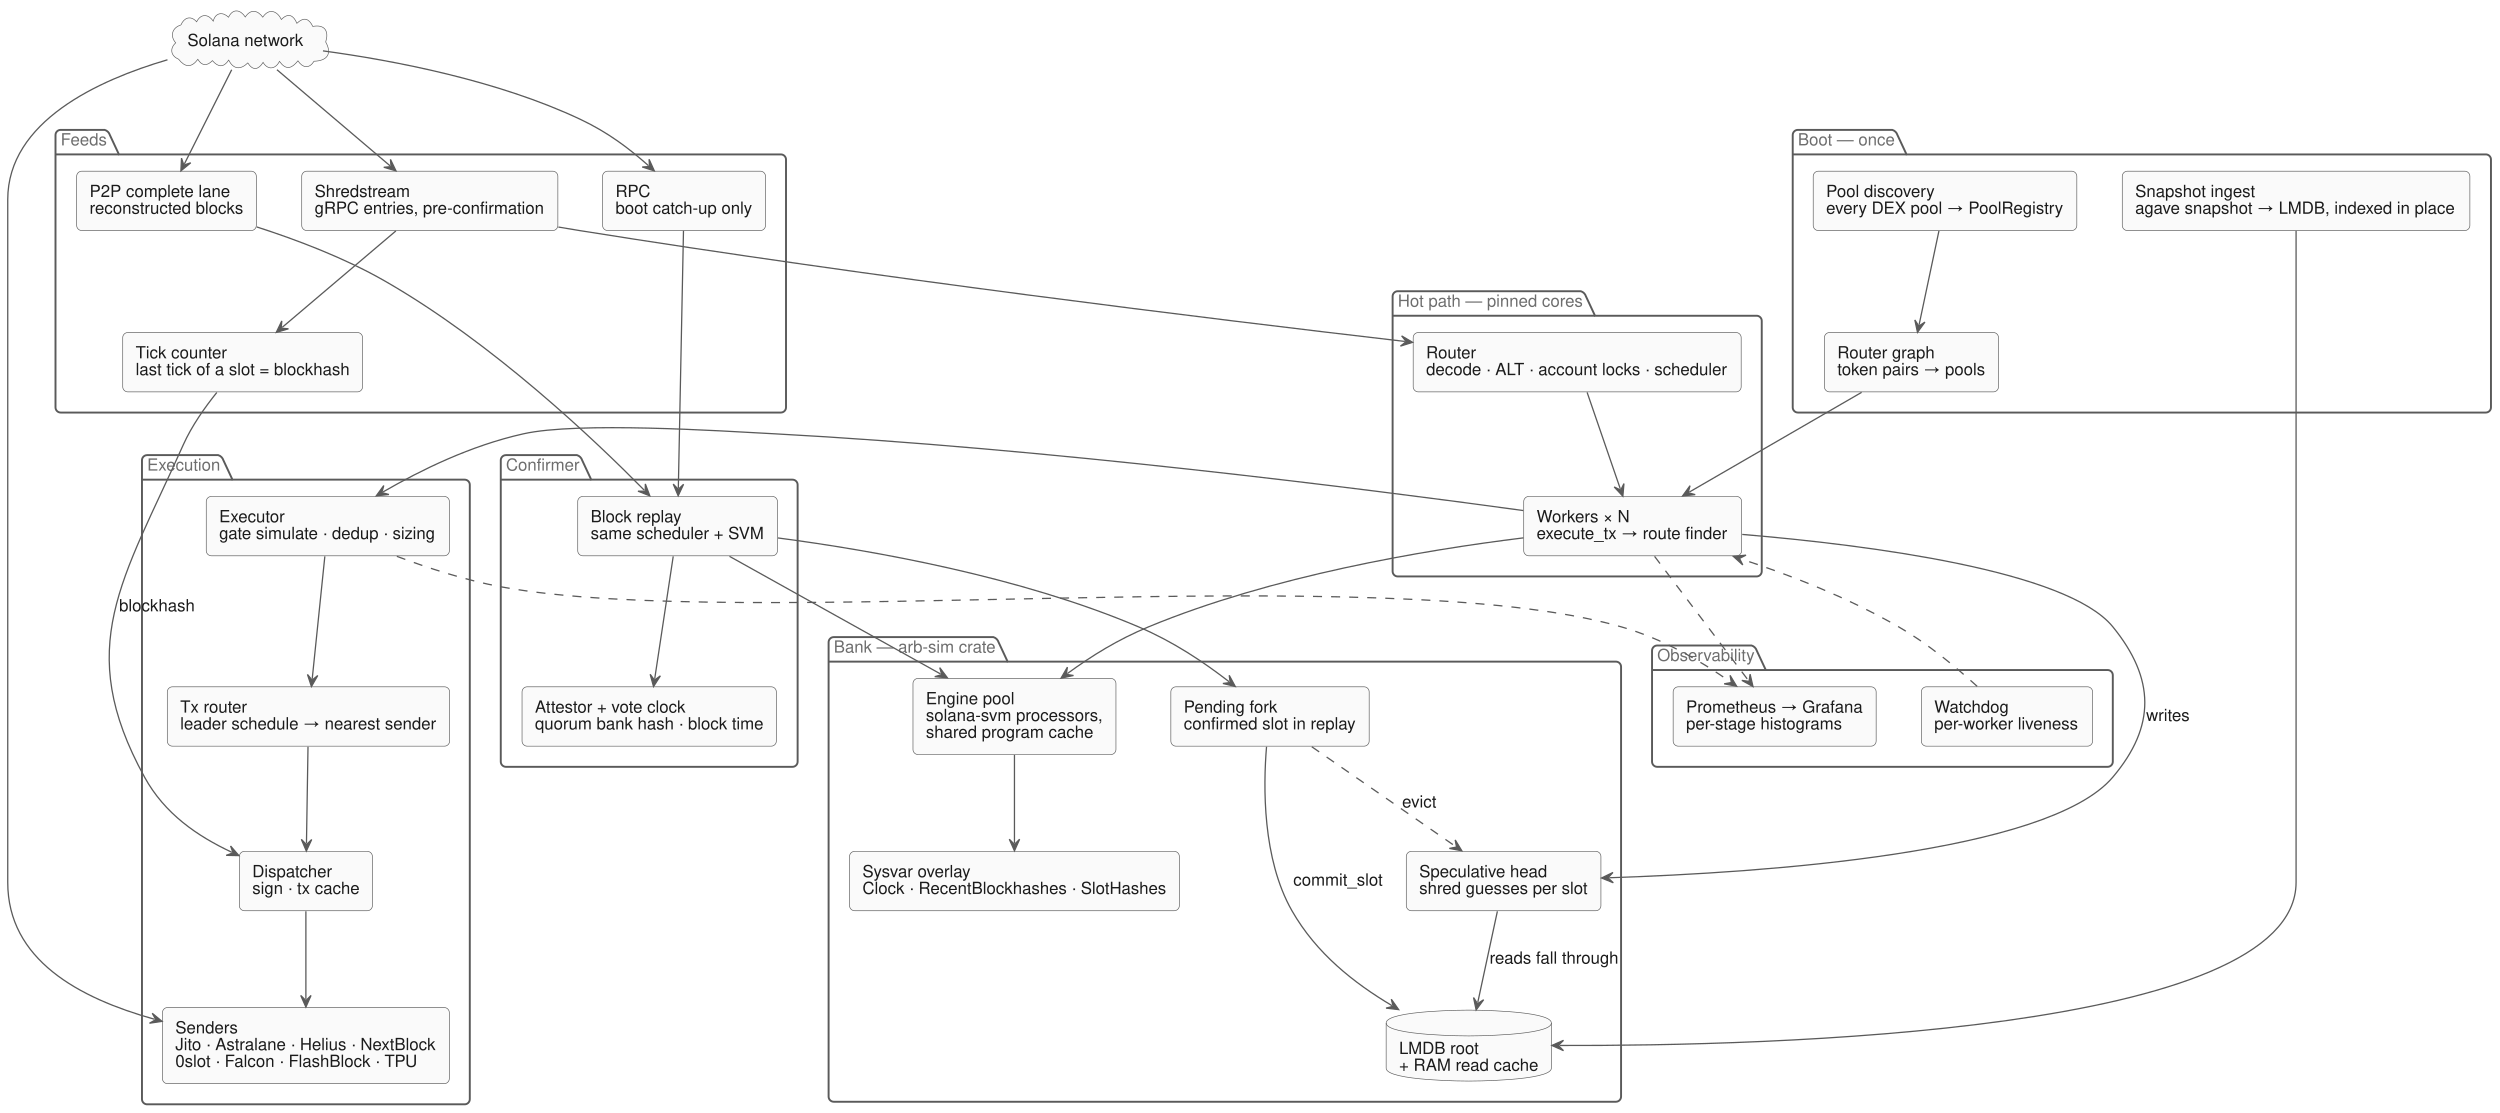
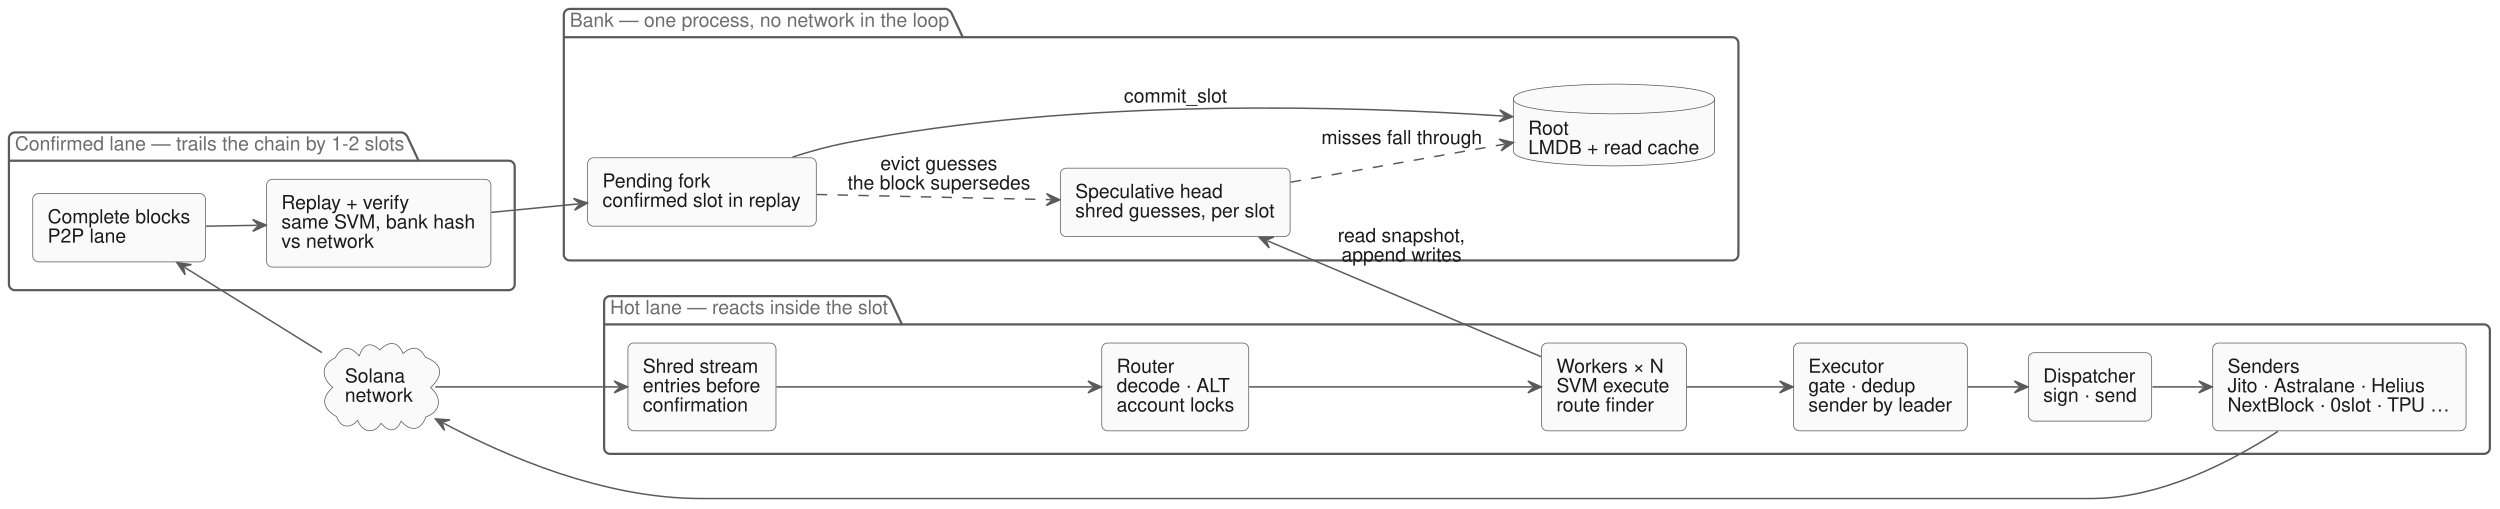
- <svg xmlns="http://www.w3.org/2000/svg" contentStyleType="text/css" data-diagram-type="DESCRIPTION" height="862px" preserveAspectRatio="none" style="width:1937px;height:862px;" version="1.1" viewBox="0 0 1937 862" width="1937px" zoomAndPan="magnify">
+ <svg xmlns="http://www.w3.org/2000/svg" contentStyleType="text/css" data-diagram-type="DESCRIPTION" height="342px" preserveAspectRatio="none" style="width:1680px;height:342px;" version="1.1" viewBox="0 0 1680 342" width="1680px" zoomAndPan="magnify">
  <defs />
  <g>
-     <g class="cluster" data-qualified-name="Feeds" data-source-line="39" id="ent0003">
-       <path d="M47,100.634 L81.131,100.634 A6,6 0 0 1 85.131,104.634 L92.131,119.634 L605,119.634 A4,4 0 0 1 609,123.634 L609,315.634 A4,4 0 0 1 605,319.634 L47,319.634 A4,4 0 0 1 43,315.634 L43,104.634 A4,4 0 0 1 47,100.634" fill="none" style="stroke:#5A5A5A;stroke-width:1.5;" />
-       <line style="stroke:#5A5A5A;stroke-width:1.5;" x1="43" x2="92.131" y1="119.634" y2="119.634" />
-       <text fill="#6D6D6D" font-family="Helvetica" font-size="13" lengthAdjust="spacing" textLength="36.131" x="47" y="112.644">Feeds</text>
+     <g class="cluster" data-qualified-name="Hot lane . reacts inside the slot" data-source-line="42" id="ent0003">
+       <path d="M409.97,199 L595.118,199 A6,6 0 0 1 599.118,203 L606.118,218 L1669.19,218 A4,4 0 0 1 1673.19,222 L1673.19,301 A4,4 0 0 1 1669.19,305 L409.97,305 A4,4 0 0 1 405.97,301 L405.97,203 A4,4 0 0 1 409.97,199" fill="none" style="stroke:#5A5A5A;stroke-width:1.5;" />
+       <line style="stroke:#5A5A5A;stroke-width:1.5;" x1="405.97" x2="606.118" y1="218" y2="218" />
+       <text fill="#6D6D6D" font-family="Helvetica" font-size="13" lengthAdjust="spacing" textLength="187.148" x="409.97" y="211.01">Hot lane — reacts inside the slot</text>
    </g>
-     <g class="cluster" data-qualified-name="Boot . once" data-source-line="46" id="ent0008">
-       <path d="M1393,100.634 L1466.156,100.634 A6,6 0 0 1 1470.156,104.634 L1477.156,119.634 L1926,119.634 A4,4 0 0 1 1930,123.634 L1930,315.634 A4,4 0 0 1 1926,319.634 L1393,319.634 A4,4 0 0 1 1389,315.634 L1389,104.634 A4,4 0 0 1 1393,100.634" fill="none" style="stroke:#5A5A5A;stroke-width:1.5;" />
-       <line style="stroke:#5A5A5A;stroke-width:1.5;" x1="1389" x2="1477.156" y1="119.634" y2="119.634" />
-       <text fill="#6D6D6D" font-family="Helvetica" font-size="13" lengthAdjust="spacing" textLength="75.156" x="1393" y="112.644">Boot — once</text>
+     <g class="cluster" data-qualified-name="Bank . one process. no network in the loop" data-source-line="51" id="ent0010">
+       <path d="M382.88,6 L635.973,6 A6,6 0 0 1 639.973,10 L646.973,25 L1164.21,25 A4,4 0 0 1 1168.21,29 L1168.21,171 A4,4 0 0 1 1164.21,175 L382.88,175 A4,4 0 0 1 378.88,171 L378.88,10 A4,4 0 0 1 382.88,6" fill="none" style="stroke:#5A5A5A;stroke-width:1.5;" />
+       <line style="stroke:#5A5A5A;stroke-width:1.5;" x1="378.88" x2="646.973" y1="25" y2="25" />
+       <text fill="#6D6D6D" font-family="Helvetica" font-size="13" lengthAdjust="spacing" textLength="255.093" x="382.88" y="18.01">Bank — one process, no network in the loop</text>
    </g>
-     <g class="cluster" data-qualified-name="Bank . arb-sim crate" data-source-line="52" id="ent0012">
-       <path d="M646,493.634 L769.703,493.634 A6,6 0 0 1 773.703,497.634 L780.703,512.634 L1252,512.634 A4,4 0 0 1 1256,516.634 L1256,849.634 A4,4 0 0 1 1252,853.634 L646,853.634 A4,4 0 0 1 642,849.634 L642,497.634 A4,4 0 0 1 646,493.634" fill="none" style="stroke:#5A5A5A;stroke-width:1.5;" />
-       <line style="stroke:#5A5A5A;stroke-width:1.5;" x1="642" x2="780.703" y1="512.634" y2="512.634" />
-       <text fill="#6D6D6D" font-family="Helvetica" font-size="13" lengthAdjust="spacing" textLength="125.703" x="646" y="505.644">Bank — arb-sim crate</text>
+     <g class="cluster" data-qualified-name="Confirmed lane . trails the chain by 1-2 slots" data-source-line="57" id="ent0014">
+       <path d="M10,89 L270.285,89 A6,6 0 0 1 274.285,93 L281.285,108 L341.88,108 A4,4 0 0 1 345.88,112 L345.88,191 A4,4 0 0 1 341.88,195 L10,195 A4,4 0 0 1 6,191 L6,93 A4,4 0 0 1 10,89" fill="none" style="stroke:#5A5A5A;stroke-width:1.5;" />
+       <line style="stroke:#5A5A5A;stroke-width:1.5;" x1="6" x2="281.285" y1="108" y2="108" />
+       <text fill="#6D6D6D" font-family="Helvetica" font-size="13" lengthAdjust="spacing" textLength="262.285" x="10" y="101.01">Confirmed lane — trails the chain by 1-2 slots</text>
    </g>
-     <g class="cluster" data-qualified-name="Hot path . pinned cores" data-source-line="60" id="ent0018">
-       <path d="M1083,225.634 L1224.806,225.634 A6,6 0 0 1 1228.806,229.634 L1235.806,244.634 L1361,244.634 A4,4 0 0 1 1365,248.634 L1365,442.634 A4,4 0 0 1 1361,446.634 L1083,446.634 A4,4 0 0 1 1079,442.634 L1079,229.634 A4,4 0 0 1 1083,225.634" fill="none" style="stroke:#5A5A5A;stroke-width:1.5;" />
-       <line style="stroke:#5A5A5A;stroke-width:1.5;" x1="1079" x2="1235.806" y1="244.634" y2="244.634" />
-       <text fill="#6D6D6D" font-family="Helvetica" font-size="13" lengthAdjust="spacing" textLength="143.806" x="1083" y="237.644">Hot path — pinned cores</text>
+     <g class="entity" data-qualified-name="Hot lane . reacts inside the slot.shreds" data-source-line="43" id="ent0004">
+       <rect fill="#FAFAFA" height="59" rx="4" ry="4" style="stroke:#5A5A5A;stroke-width:0.5;" width="99.492" x="421.97" y="230.5" />
+       <text fill="#1B1B1B" font-family="Helvetica" font-size="13" lengthAdjust="spacing" textLength="78.032" x="431.97" y="250.51">Shred stream</text>
+       <text fill="#1B1B1B" font-family="Helvetica" font-size="13" lengthAdjust="spacing" textLength="79.492" x="431.97" y="263.51">entries before</text>
+       <text fill="#1B1B1B" font-family="Helvetica" font-size="13" lengthAdjust="spacing" textLength="70.808" x="431.97" y="276.51">confirmation</text>
    </g>
-     <g class="cluster" data-qualified-name="Execution" data-source-line="65" id="ent0021">
-       <path d="M114,352.634 L169.091,352.634 A6,6 0 0 1 173.091,356.634 L180.091,371.634 L360,371.634 A4,4 0 0 1 364,375.634 L364,851.634 A4,4 0 0 1 360,855.634 L114,855.634 A4,4 0 0 1 110,851.634 L110,356.634 A4,4 0 0 1 114,352.634" fill="none" style="stroke:#5A5A5A;stroke-width:1.5;" />
-       <line style="stroke:#5A5A5A;stroke-width:1.5;" x1="110" x2="180.091" y1="371.634" y2="371.634" />
-       <text fill="#6D6D6D" font-family="Helvetica" font-size="13" lengthAdjust="spacing" textLength="57.091" x="114" y="364.644">Execution</text>
+     <g class="entity" data-qualified-name="Hot lane . reacts inside the slot.router" data-source-line="44" id="ent0005">
+       <rect fill="#FAFAFA" height="59" rx="4" ry="4" style="stroke:#5A5A5A;stroke-width:0.5;" width="98.762" x="740.37" y="230.5" />
+       <text fill="#1B1B1B" font-family="Helvetica" font-size="13" lengthAdjust="spacing" textLength="39.019" x="750.37" y="250.51">Router</text>
+       <text fill="#1B1B1B" font-family="Helvetica" font-size="13" lengthAdjust="spacing" textLength="77.327" x="750.37" y="263.51">decode · ALT</text>
+       <text fill="#1B1B1B" font-family="Helvetica" font-size="13" lengthAdjust="spacing" textLength="78.762" x="750.37" y="276.51">account locks</text>
    </g>
-     <g class="cluster" data-qualified-name="Confirmer" data-source-line="72" id="ent0026">
-       <path d="M392,352.634 L447.065,352.634 A6,6 0 0 1 451.065,356.634 L458.065,371.634 L614,371.634 A4,4 0 0 1 618,375.634 L618,590.134 A4,4 0 0 1 614,594.134 L392,594.134 A4,4 0 0 1 388,590.134 L388,356.634 A4,4 0 0 1 392,352.634" fill="none" style="stroke:#5A5A5A;stroke-width:1.5;" />
-       <line style="stroke:#5A5A5A;stroke-width:1.5;" x1="388" x2="458.065" y1="371.634" y2="371.634" />
-       <text fill="#6D6D6D" font-family="Helvetica" font-size="13" lengthAdjust="spacing" textLength="57.065" x="392" y="364.644">Confirmer</text>
+     <g class="entity" data-qualified-name="Hot lane . reacts inside the slot.workers" data-source-line="45" id="ent0006">
+       <rect fill="#FAFAFA" height="59" rx="4" ry="4" style="stroke:#5A5A5A;stroke-width:0.5;" width="97.314" x="1035.93" y="230.5" />
+       <text fill="#1B1B1B" font-family="Helvetica" font-size="13" lengthAdjust="spacing" textLength="72.592" x="1045.93" y="250.51">Workers × N</text>
+       <text fill="#1B1B1B" font-family="Helvetica" font-size="13" lengthAdjust="spacing" textLength="77.314" x="1045.93" y="263.51">SVM execute</text>
+       <text fill="#1B1B1B" font-family="Helvetica" font-size="13" lengthAdjust="spacing" textLength="65.762" x="1045.93" y="276.51">route finder</text>
    </g>
-     <g class="cluster" data-qualified-name="Observability" data-source-line="77" id="ent0029">
-       <path d="M1284,500.134 L1357.137,500.134 A6,6 0 0 1 1361.137,504.134 L1368.137,519.134 L1633,519.134 A4,4 0 0 1 1637,523.134 L1637,590.134 A4,4 0 0 1 1633,594.134 L1284,594.134 A4,4 0 0 1 1280,590.134 L1280,504.134 A4,4 0 0 1 1284,500.134" fill="none" style="stroke:#5A5A5A;stroke-width:1.5;" />
-       <line style="stroke:#5A5A5A;stroke-width:1.5;" x1="1280" x2="1368.137" y1="519.134" y2="519.134" />
-       <text fill="#6D6D6D" font-family="Helvetica" font-size="13" lengthAdjust="spacing" textLength="75.137" x="1284" y="512.144">Observability</text>
+     <g class="entity" data-qualified-name="Hot lane . reacts inside the slot.exec" data-source-line="46" id="ent0007">
+       <rect fill="#FAFAFA" height="59" rx="4" ry="4" style="stroke:#5A5A5A;stroke-width:0.5;" width="116.84" x="1205.21" y="230.5" />
+       <text fill="#1B1B1B" font-family="Helvetica" font-size="13" lengthAdjust="spacing" textLength="51.302" x="1215.21" y="250.51">Executor</text>
+       <text fill="#1B1B1B" font-family="Helvetica" font-size="13" lengthAdjust="spacing" textLength="72.287" x="1215.21" y="263.51">gate · dedup</text>
+       <text fill="#1B1B1B" font-family="Helvetica" font-size="13" lengthAdjust="spacing" textLength="96.84" x="1215.21" y="276.51">sender by leader</text>
    </g>
-     <g class="entity" data-qualified-name="Feeds.shred" data-source-line="40" id="ent0004">
-       <rect fill="#FAFAFA" height="46" rx="4" ry="4" style="stroke:#5A5A5A;stroke-width:0.5;" width="198.458" x="233.77" y="132.634" />
-       <text fill="#1B1B1B" font-family="Helvetica" font-size="13" lengthAdjust="spacing" textLength="74.42" x="243.77" y="152.644">Shredstream</text>
-       <text fill="#1B1B1B" font-family="Helvetica" font-size="13" lengthAdjust="spacing" textLength="178.458" x="243.77" y="165.644">gRPC entries, pre-confirmation</text>
+     <g class="entity" data-qualified-name="Hot lane . reacts inside the slot.disp" data-source-line="47" id="ent0008">
+       <rect fill="#FAFAFA" height="46" rx="4" ry="4" style="stroke:#5A5A5A;stroke-width:0.5;" width="82.874" x="1363.05" y="237" />
+       <text fill="#1B1B1B" font-family="Helvetica" font-size="13" lengthAdjust="spacing" textLength="62.137" x="1373.05" y="257.01">Dispatcher</text>
+       <text fill="#1B1B1B" font-family="Helvetica" font-size="13" lengthAdjust="spacing" textLength="62.873" x="1373.05" y="270.01">sign · send</text>
    </g>
-     <g class="entity" data-qualified-name="Feeds.p2p" data-source-line="41" id="ent0005">
-       <rect fill="#FAFAFA" height="46" rx="4" ry="4" style="stroke:#5A5A5A;stroke-width:0.5;" width="139.222" x="59.39" y="132.634" />
-       <text fill="#1B1B1B" font-family="Helvetica" font-size="13" lengthAdjust="spacing" textLength="109.123" x="69.39" y="152.644">P2P complete lane</text>
-       <text fill="#1B1B1B" font-family="Helvetica" font-size="13" lengthAdjust="spacing" textLength="119.222" x="69.39" y="165.644">reconstructed blocks</text>
+     <g class="entity" data-qualified-name="Hot lane . reacts inside the slot.senders" data-source-line="48" id="ent0009">
+       <rect fill="#FAFAFA" height="59" rx="4" ry="4" style="stroke:#5A5A5A;stroke-width:0.5;" width="170.262" x="1486.93" y="230.5" />
+       <text fill="#1B1B1B" font-family="Helvetica" font-size="13" lengthAdjust="spacing" textLength="48.42" x="1496.93" y="250.51">Senders</text>
+       <text fill="#1B1B1B" font-family="Helvetica" font-size="13" lengthAdjust="spacing" textLength="132.945" x="1496.93" y="263.51">Jito · Astralane · Helius</text>
+       <text fill="#1B1B1B" font-family="Helvetica" font-size="13" lengthAdjust="spacing" textLength="150.262" x="1496.93" y="276.51">NextBlock · 0slot · TPU …</text>
    </g>
-     <g class="entity" data-qualified-name="Feeds.rpc" data-source-line="42" id="ent0006">
-       <rect fill="#FAFAFA" height="46" rx="4" ry="4" style="stroke:#5A5A5A;stroke-width:0.5;" width="126.234" x="466.88" y="132.634" />
-       <text fill="#1B1B1B" font-family="Helvetica" font-size="13" lengthAdjust="spacing" textLength="27.447" x="476.88" y="152.644">RPC</text>
-       <text fill="#1B1B1B" font-family="Helvetica" font-size="13" lengthAdjust="spacing" textLength="106.234" x="476.88" y="165.644">boot catch-up only</text>
+     <g class="entity" data-qualified-name="Bank . one process. no network in the loop.spec" data-source-line="52" id="ent0011">
+       <rect fill="#FAFAFA" height="46" rx="4" ry="4" style="stroke:#5A5A5A;stroke-width:0.5;" width="154.405" x="712.55" y="113" />
+       <text fill="#1B1B1B" font-family="Helvetica" font-size="13" lengthAdjust="spacing" textLength="99.741" x="722.55" y="133.01">Speculative head</text>
+       <text fill="#1B1B1B" font-family="Helvetica" font-size="13" lengthAdjust="spacing" textLength="134.405" x="722.55" y="146.01">shred guesses, per slot</text>
    </g>
-     <g class="entity" data-qualified-name="Feeds.tick" data-source-line="43" id="ent0007">
-       <rect fill="#FAFAFA" height="46" rx="4" ry="4" style="stroke:#5A5A5A;stroke-width:0.5;" width="185.833" x="95.08" y="257.634" />
-       <text fill="#1B1B1B" font-family="Helvetica" font-size="13" lengthAdjust="spacing" textLength="70.802" x="105.08" y="277.644">Tick counter</text>
-       <text fill="#1B1B1B" font-family="Helvetica" font-size="13" lengthAdjust="spacing" textLength="165.833" x="105.08" y="290.644">last tick of a slot = blockhash</text>
+     <g class="entity" data-qualified-name="Bank . one process. no network in the loop.pending" data-source-line="53" id="ent0012">
+       <rect fill="#FAFAFA" height="46" rx="4" ry="4" style="stroke:#5A5A5A;stroke-width:0.5;" width="153.669" x="394.88" y="106" />
+       <text fill="#1B1B1B" font-family="Helvetica" font-size="13" lengthAdjust="spacing" textLength="72.992" x="404.88" y="126.01">Pending fork</text>
+       <text fill="#1B1B1B" font-family="Helvetica" font-size="13" lengthAdjust="spacing" textLength="133.669" x="404.88" y="139.01">confirmed slot in replay</text>
    </g>
-     <g class="entity" data-qualified-name="Boot . once.ingest" data-source-line="47" id="ent0009">
-       <rect fill="#FAFAFA" height="46" rx="4" ry="4" style="stroke:#5A5A5A;stroke-width:0.5;" width="269.317" x="1644.34" y="132.634" />
-       <text fill="#1B1B1B" font-family="Helvetica" font-size="13" lengthAdjust="spacing" textLength="93.234" x="1654.34" y="152.644">Snapshot ingest</text>
-       <text fill="#1B1B1B" font-family="Helvetica" font-size="13" lengthAdjust="spacing" textLength="249.317" x="1654.34" y="165.644">agave snapshot → LMDB, indexed in place</text>
+     <g class="entity" data-qualified-name="Bank . one process. no network in the loop.root" data-source-line="54" id="ent0013">
+       <path d="M1016.96,66.5 C1016.96,56.5 1084.587,56.5 1084.587,56.5 C1084.587,56.5 1152.214,56.5 1152.214,66.5 L1152.214,101.5 C1152.214,111.5 1084.587,111.5 1084.587,111.5 C1084.587,111.5 1016.96,111.5 1016.96,101.5 L1016.96,66.5" fill="#FAFAFA" style="stroke:#5A5A5A;stroke-width:0.5;" />
+       <path d="M1016.96,66.5 C1016.96,76.5 1084.587,76.5 1084.587,76.5 C1084.587,76.5 1152.214,76.5 1152.214,66.5" fill="none" style="stroke:#5A5A5A;stroke-width:0.5;" />
+       <text fill="#1B1B1B" font-family="Helvetica" font-size="13" lengthAdjust="spacing" textLength="27.46" x="1026.96" y="90.51">Root</text>
+       <text fill="#1B1B1B" font-family="Helvetica" font-size="13" lengthAdjust="spacing" textLength="115.254" x="1026.96" y="103.51">LMDB + read cache</text>
    </g>
-     <g class="entity" data-qualified-name="Boot . once.disc" data-source-line="48" id="ent0010">
-       <rect fill="#FAFAFA" height="46" rx="4" ry="4" style="stroke:#5A5A5A;stroke-width:0.5;" width="204.241" x="1404.88" y="132.634" />
-       <text fill="#1B1B1B" font-family="Helvetica" font-size="13" lengthAdjust="spacing" textLength="84.538" x="1414.88" y="152.644">Pool discovery</text>
-       <text fill="#1B1B1B" font-family="Helvetica" font-size="13" lengthAdjust="spacing" textLength="184.241" x="1414.88" y="165.644">every DEX pool → PoolRegistry</text>
+     <g class="entity" data-qualified-name="Confirmed lane . trails the chain by 1-2 slots.blocks" data-source-line="58" id="ent0015">
+       <rect fill="#FAFAFA" height="46" rx="4" ry="4" style="stroke:#5A5A5A;stroke-width:0.5;" width="116.097" x="22" y="130" />
+       <text fill="#1B1B1B" font-family="Helvetica" font-size="13" lengthAdjust="spacing" textLength="96.097" x="32" y="150.01">Complete blocks</text>
+       <text fill="#1B1B1B" font-family="Helvetica" font-size="13" lengthAdjust="spacing" textLength="52.762" x="32" y="163.01">P2P lane</text>
    </g>
-     <g class="entity" data-qualified-name="Boot . once.graph" data-source-line="49" id="ent0011">
-       <rect fill="#FAFAFA" height="46" rx="4" ry="4" style="stroke:#5A5A5A;stroke-width:0.5;" width="134.893" x="1413.55" y="257.634" />
-       <text fill="#1B1B1B" font-family="Helvetica" font-size="13" lengthAdjust="spacing" textLength="75.88" x="1423.55" y="277.644">Router graph</text>
-       <text fill="#1B1B1B" font-family="Helvetica" font-size="13" lengthAdjust="spacing" textLength="114.893" x="1423.55" y="290.644">token pairs → pools</text>
+     <g class="entity" data-qualified-name="Confirmed lane . trails the chain by 1-2 slots.replay" data-source-line="59" id="ent0016">
+       <rect fill="#FAFAFA" height="59" rx="4" ry="4" style="stroke:#5A5A5A;stroke-width:0.5;" width="150.787" x="179.1" y="120.5" />
+       <text fill="#1B1B1B" font-family="Helvetica" font-size="13" lengthAdjust="spacing" textLength="86.341" x="189.1" y="140.51">Replay + verify</text>
+       <text fill="#1B1B1B" font-family="Helvetica" font-size="13" lengthAdjust="spacing" textLength="130.787" x="189.1" y="153.51">same SVM, bank hash</text>
+       <text fill="#1B1B1B" font-family="Helvetica" font-size="13" lengthAdjust="spacing" textLength="62.131" x="189.1" y="166.51">vs network</text>
    </g>
-     <g class="entity" data-qualified-name="Bank . arb-sim crate.root" data-source-line="53" id="ent0013">
-       <path d="M1073.99,792.634 C1073.99,782.634 1138.002,782.634 1138.002,782.634 C1138.002,782.634 1202.014,782.634 1202.014,792.634 L1202.014,827.634 C1202.014,837.634 1138.002,837.634 1138.002,837.634 C1138.002,837.634 1073.99,837.634 1073.99,827.634 L1073.99,792.634" fill="#FAFAFA" style="stroke:#5A5A5A;stroke-width:0.5;" />
-       <path d="M1073.99,792.634 C1073.99,802.634 1138.002,802.634 1138.002,802.634 C1138.002,802.634 1202.014,802.634 1202.014,792.634" fill="none" style="stroke:#5A5A5A;stroke-width:0.5;" />
-       <text fill="#1B1B1B" font-family="Helvetica" font-size="13" lengthAdjust="spacing" textLength="62.131" x="1083.99" y="816.644">LMDB root</text>
-       <text fill="#1B1B1B" font-family="Helvetica" font-size="13" lengthAdjust="spacing" textLength="108.024" x="1083.99" y="829.644">+ RAM read cache</text>
+     <g class="entity" data-qualified-name="net" data-source-line="40" id="ent0002">
+       <path d="M225.256,240.465 C229.94,231.893 235.46,232.428 241.397,239.141 C243.967,231.466 248.664,229.009 255.198,235.195 C261.176,229.263 267.086,228.727 270.844,237.549 C276.97,232.249 281.882,232.72 285.898,240.061 C297.934,244.62 297.933,252.456 289.367,260.51 C297.073,266.885 296.509,276.757 286.145,280.17 C282.974,289.722 275.581,290.11 269.53,283.05 C266.071,290.885 261.02,290.251 256.103,284.49 C250.993,292.363 243.467,290.31 240.322,282.511 C235.392,288.225 228.823,287.693 226.238,280.04 C217.044,274.716 215.116,267.982 223.621,260.311 C216.004,254.144 215.214,245.177 225.256,240.465" fill="#FAFAFA" style="stroke:#5A5A5A;stroke-width:0.5;" />
+       <text fill="#1B1B1B" font-family="Helvetica" font-size="13" lengthAdjust="spacing" textLength="40.479" x="231.73" y="257.01">Solana</text>
+       <text fill="#1B1B1B" font-family="Helvetica" font-size="13" lengthAdjust="spacing" textLength="45.519" x="231.73" y="270.01">network</text>
    </g>
-     <g class="entity" data-qualified-name="Bank . arb-sim crate.spec" data-source-line="54" id="ent0014">
-       <rect fill="#FAFAFA" height="46" rx="4" ry="4" style="stroke:#5A5A5A;stroke-width:0.5;" width="150.793" x="1089.6" y="659.634" />
-       <text fill="#1B1B1B" font-family="Helvetica" font-size="13" lengthAdjust="spacing" textLength="99.741" x="1099.6" y="679.644">Speculative head</text>
-       <text fill="#1B1B1B" font-family="Helvetica" font-size="13" lengthAdjust="spacing" textLength="130.793" x="1099.6" y="692.644">shred guesses per slot</text>
+     <g class="link" data-entity-1="ent0002" data-entity-2="ent0004" data-link-type="dependency" data-source-line="62" id="lnk17">
+       <path d="M292.49,260 C328.19,260 376.44,260 415.71,260" fill="none" id="net-to-shreds" style="stroke:#5A5A5A;stroke-width:1;" />
+       <polygon fill="#5A5A5A" points="421.71,260,412.71,256,416.71,260,412.71,264,421.71,260" style="stroke:#5A5A5A;stroke-width:1;" />
    </g>
-     <g class="entity" data-qualified-name="Bank . arb-sim crate.pending" data-source-line="55" id="ent0015">
-       <rect fill="#FAFAFA" height="46" rx="4" ry="4" style="stroke:#5A5A5A;stroke-width:0.5;" width="153.669" x="907.17" y="532.134" />
-       <text fill="#1B1B1B" font-family="Helvetica" font-size="13" lengthAdjust="spacing" textLength="72.992" x="917.17" y="552.144">Pending fork</text>
-       <text fill="#1B1B1B" font-family="Helvetica" font-size="13" lengthAdjust="spacing" textLength="133.669" x="917.17" y="565.144">confirmed slot in replay</text>
+     <g class="link" data-entity-1="ent0004" data-entity-2="ent0005" data-link-type="dependency" data-source-line="63" id="lnk18">
+       <path d="M521.75,260 C581.22,260 674.84,260 734.13,260" fill="none" id="shreds-to-router" style="stroke:#5A5A5A;stroke-width:1;" />
+       <polygon fill="#5A5A5A" points="740.13,260,731.13,256,735.13,260,731.13,264,740.13,260" style="stroke:#5A5A5A;stroke-width:1;" />
    </g>
-     <g class="entity" data-qualified-name="Bank . arb-sim crate.engines" data-source-line="56" id="ent0016">
-       <rect fill="#FAFAFA" height="59" rx="4" ry="4" style="stroke:#5A5A5A;stroke-width:0.5;" width="157.268" x="707.37" y="525.634" />
-       <text fill="#1B1B1B" font-family="Helvetica" font-size="13" lengthAdjust="spacing" textLength="68.669" x="717.37" y="545.644">Engine pool</text>
-       <text fill="#1B1B1B" font-family="Helvetica" font-size="13" lengthAdjust="spacing" textLength="137.268" x="717.37" y="558.644">solana-svm processors,</text>
-       <text fill="#1B1B1B" font-family="Helvetica" font-size="13" lengthAdjust="spacing" textLength="130.07" x="717.37" y="571.644">shared program cache</text>
+     <g class="link" data-entity-1="ent0005" data-entity-2="ent0006" data-link-type="dependency" data-source-line="64" id="lnk19">
+       <path d="M839.44,260 C893.92,260 975.63,260 1029.76,260" fill="none" id="router-to-workers" style="stroke:#5A5A5A;stroke-width:1;" />
+       <polygon fill="#5A5A5A" points="1035.76,260,1026.76,256,1030.76,260,1026.76,264,1035.76,260" style="stroke:#5A5A5A;stroke-width:1;" />
    </g>
-     <g class="entity" data-qualified-name="Bank . arb-sim crate.sysvars" data-source-line="57" id="ent0017">
-       <rect fill="#FAFAFA" height="46" rx="4" ry="4" style="stroke:#5A5A5A;stroke-width:0.5;" width="255.555" x="658.22" y="659.634" />
-       <text fill="#1B1B1B" font-family="Helvetica" font-size="13" lengthAdjust="spacing" textLength="85.249" x="668.22" y="679.644">Sysvar overlay</text>
-       <text fill="#1B1B1B" font-family="Helvetica" font-size="13" lengthAdjust="spacing" textLength="235.555" x="668.22" y="692.644">Clock · RecentBlockhashes · SlotHashes</text>
+     <g class="link" data-entity-1="ent0006" data-entity-2="ent0007" data-link-type="dependency" data-source-line="65" id="lnk20">
+       <path d="M1133.5,260 C1155.52,260 1175.81,260 1198.91,260" fill="none" id="workers-to-exec" style="stroke:#5A5A5A;stroke-width:1;" />
+       <polygon fill="#5A5A5A" points="1204.91,260,1195.91,256,1199.91,260,1195.91,264,1204.91,260" style="stroke:#5A5A5A;stroke-width:1;" />
    </g>
-     <g class="entity" data-qualified-name="Hot path . pinned cores.router" data-source-line="61" id="ent0019">
-       <rect fill="#FAFAFA" height="46" rx="4" ry="4" style="stroke:#5A5A5A;stroke-width:0.5;" width="254.127" x="1094.94" y="257.634" />
-       <text fill="#1B1B1B" font-family="Helvetica" font-size="13" lengthAdjust="spacing" textLength="39.019" x="1104.94" y="277.644">Router</text>
-       <text fill="#1B1B1B" font-family="Helvetica" font-size="13" lengthAdjust="spacing" textLength="234.127" x="1104.94" y="290.644">decode · ALT · account locks · scheduler</text>
+     <g class="link" data-entity-1="ent0007" data-entity-2="ent0008" data-link-type="dependency" data-source-line="66" id="lnk21">
+       <path d="M1322.31,260 C1335.88,260 1344.05,260 1356.69,260" fill="none" id="exec-to-disp" style="stroke:#5A5A5A;stroke-width:1;" />
+       <polygon fill="#5A5A5A" points="1362.69,260,1353.69,256,1357.69,260,1353.69,264,1362.69,260" style="stroke:#5A5A5A;stroke-width:1;" />
    </g>
-     <g class="entity" data-qualified-name="Hot path . pinned cores.workers" data-source-line="62" id="ent0020">
-       <rect fill="#FAFAFA" height="46" rx="4" ry="4" style="stroke:#5A5A5A;stroke-width:0.5;" width="168.859" x="1180.57" y="384.634" />
-       <text fill="#1B1B1B" font-family="Helvetica" font-size="13" lengthAdjust="spacing" textLength="72.592" x="1190.57" y="404.644">Workers × N</text>
-       <text fill="#1B1B1B" font-family="Helvetica" font-size="13" lengthAdjust="spacing" textLength="148.859" x="1190.57" y="417.644">execute_tx → route finder</text>
+     <g class="link" data-entity-1="ent0008" data-entity-2="ent0009" data-link-type="dependency" data-source-line="67" id="lnk22">
+       <path d="M1446.42,260 C1458.67,260 1466.59,260 1480.58,260" fill="none" id="disp-to-senders" style="stroke:#5A5A5A;stroke-width:1;" />
+       <polygon fill="#5A5A5A" points="1486.58,260,1477.58,256,1481.58,260,1477.58,264,1486.58,260" style="stroke:#5A5A5A;stroke-width:1;" />
    </g>
-     <g class="entity" data-qualified-name="Execution.exec" data-source-line="66" id="ent0022">
-       <rect fill="#FAFAFA" height="46" rx="4" ry="4" style="stroke:#5A5A5A;stroke-width:0.5;" width="188.378" x="159.81" y="384.634" />
-       <text fill="#1B1B1B" font-family="Helvetica" font-size="13" lengthAdjust="spacing" textLength="51.302" x="169.81" y="404.644">Executor</text>
-       <text fill="#1B1B1B" font-family="Helvetica" font-size="13" lengthAdjust="spacing" textLength="168.378" x="169.81" y="417.644">gate simulate · dedup · sizing</text>
+     <g class="link" data-entity-1="ent0009" data-entity-2="ent0002" data-link-type="dependency" data-source-line="68" id="lnk23">
+       <path d="M1530.81,289.86 C1498.61,310.77 1451.4,335 1405.49,335 C470.72,335 470.72,335 470.72,335 C405.23,335 339.762,306.458 297.913,284.298" fill="none" id="senders-to-net" style="stroke:#5A5A5A;stroke-width:1;" />
+       <polygon fill="#5A5A5A" points="292.61,281.49,298.692,289.237,297.029,283.83,302.436,282.167,292.61,281.49" style="stroke:#5A5A5A;stroke-width:1;" />
    </g>
-     <g class="entity" data-qualified-name="Execution.txr" data-source-line="67" id="ent0023">
-       <rect fill="#FAFAFA" height="46" rx="4" ry="4" style="stroke:#5A5A5A;stroke-width:0.5;" width="218.732" x="129.63" y="532.134" />
-       <text fill="#1B1B1B" font-family="Helvetica" font-size="13" lengthAdjust="spacing" textLength="52.013" x="139.63" y="552.144">Tx router</text>
-       <text fill="#1B1B1B" font-family="Helvetica" font-size="13" lengthAdjust="spacing" textLength="198.732" x="139.63" y="565.144">leader schedule → nearest sender</text>
+     <g class="link" data-entity-1="ent0011" data-entity-2="ent0006" data-link-type="dependency" data-source-line="70" id="lnk25">
+       <path d="M851.705,161.81 C906.425,184.98 983.7,217.7 1035.66,239.71" fill="none" id="spec-backto-workers" style="stroke:#5A5A5A;stroke-width:1;" />
+       <polygon fill="#5A5A5A" points="846.18,159.47,852.908,166.663,850.784,161.42,856.027,159.296,846.18,159.47" style="stroke:#5A5A5A;stroke-width:1;" />
+       <text fill="#1B1B1B" font-family="Helvetica" font-size="13" lengthAdjust="spacing" textLength="86.004" x="898.96" y="162.66">read snapshot,</text>
+       <text fill="#1B1B1B" font-family="Helvetica" font-size="13" lengthAdjust="spacing" textLength="80.939" x="901.493" y="175.66">append writes</text>
    </g>
-     <g class="entity" data-qualified-name="Execution.disp" data-source-line="68" id="ent0024">
-       <rect fill="#FAFAFA" height="46" rx="4" ry="4" style="stroke:#5A5A5A;stroke-width:0.5;" width="103.097" x="185.45" y="659.634" />
-       <text fill="#1B1B1B" font-family="Helvetica" font-size="13" lengthAdjust="spacing" textLength="62.137" x="195.45" y="679.644">Dispatcher</text>
-       <text fill="#1B1B1B" font-family="Helvetica" font-size="13" lengthAdjust="spacing" textLength="83.097" x="195.45" y="692.644">sign · tx cache</text>
+     <g class="link" data-entity-1="ent0011" data-entity-2="ent0013" data-link-type="dependency" data-source-line="71" id="lnk26">
+       <path d="M867.31,122.41 C913.74,114.16 966.512,104.788 1011.022,96.888" fill="none" id="spec-to-root" style="stroke:#5A5A5A;stroke-width:1;stroke-dasharray:7,7;" />
+       <polygon fill="#5A5A5A" points="1016.93,95.84,1007.37,93.474,1012.007,96.714,1008.768,101.351,1016.93,95.84" style="stroke:#5A5A5A;stroke-width:1;" />
+       <text fill="#1B1B1B" font-family="Helvetica" font-size="13" lengthAdjust="spacing" textLength="108.38" x="887.96" y="96.83">misses fall through</text>
    </g>
-     <g class="entity" data-qualified-name="Execution.senders" data-source-line="69" id="ent0025">
-       <rect fill="#FAFAFA" height="59" rx="4" ry="4" style="stroke:#5A5A5A;stroke-width:0.5;" width="222.3" x="125.85" y="780.634" />
-       <text fill="#1B1B1B" font-family="Helvetica" font-size="13" lengthAdjust="spacing" textLength="48.42" x="135.85" y="800.644">Senders</text>
-       <text fill="#1B1B1B" font-family="Helvetica" font-size="13" lengthAdjust="spacing" textLength="202.3" x="135.85" y="813.644">Jito · Astralane · Helius · NextBlock</text>
-       <text fill="#1B1B1B" font-family="Helvetica" font-size="13" lengthAdjust="spacing" textLength="188.564" x="135.85" y="826.644">0slot · Falcon · FlashBlock · TPU</text>
+     <g class="link" data-entity-1="ent0002" data-entity-2="ent0015" data-link-type="dependency" data-source-line="73" id="lnk27">
+       <path d="M216.33,236.94 C187.55,219.08 152.939,197.603 123.989,179.643" fill="none" id="net-to-blocks" style="stroke:#5A5A5A;stroke-width:1;" />
+       <polygon fill="#5A5A5A" points="118.89,176.48,124.429,184.624,123.139,179.116,128.647,177.826,118.89,176.48" style="stroke:#5A5A5A;stroke-width:1;" />
    </g>
-     <g class="entity" data-qualified-name="Confirmer.replay" data-source-line="73" id="ent0027">
-       <rect fill="#FAFAFA" height="46" rx="4" ry="4" style="stroke:#5A5A5A;stroke-width:0.5;" width="154.754" x="447.62" y="384.634" />
-       <text fill="#1B1B1B" font-family="Helvetica" font-size="13" lengthAdjust="spacing" textLength="70.808" x="457.62" y="404.644">Block replay</text>
-       <text fill="#1B1B1B" font-family="Helvetica" font-size="13" lengthAdjust="spacing" textLength="134.754" x="457.62" y="417.644">same scheduler + SVM</text>
+     <g class="link" data-entity-1="ent0015" data-entity-2="ent0016" data-link-type="dependency" data-source-line="74" id="lnk28">
+       <path d="M138.47,152 C151.4,151.78 159.311,151.632 172.831,151.402" fill="none" id="blocks-to-replay" style="stroke:#5A5A5A;stroke-width:1;" />
+       <polygon fill="#5A5A5A" points="178.83,151.3,169.763,147.454,173.831,151.385,169.899,155.452,178.83,151.3" style="stroke:#5A5A5A;stroke-width:1;" />
    </g>
-     <g class="entity" data-qualified-name="Confirmer.attest" data-source-line="74" id="ent0028">
-       <rect fill="#FAFAFA" height="46" rx="4" ry="4" style="stroke:#5A5A5A;stroke-width:0.5;" width="197.036" x="404.48" y="532.134" />
-       <text fill="#1B1B1B" font-family="Helvetica" font-size="13" lengthAdjust="spacing" textLength="117.413" x="414.48" y="552.144">Attestor + vote clock</text>
-       <text fill="#1B1B1B" font-family="Helvetica" font-size="13" lengthAdjust="spacing" textLength="177.036" x="414.48" y="565.144">quorum bank hash · block time</text>
+     <g class="link" data-entity-1="ent0016" data-entity-2="ent0012" data-link-type="dependency" data-source-line="75" id="lnk29">
+       <path d="M330.16,142.71 C351.05,140.68 367.788,139.041 388.748,137.001" fill="none" id="replay-to-pending" style="stroke:#5A5A5A;stroke-width:1;" />
+       <polygon fill="#5A5A5A" points="394.72,136.42,385.375,133.311,389.743,136.904,386.15,141.273,394.72,136.42" style="stroke:#5A5A5A;stroke-width:1;" />
    </g>
-     <g class="entity" data-qualified-name="Observability.metrics" data-source-line="78" id="ent0030">
-       <rect fill="#FAFAFA" height="46" rx="4" ry="4" style="stroke:#5A5A5A;stroke-width:0.5;" width="157.287" x="1296.36" y="532.134" />
-       <text fill="#1B1B1B" font-family="Helvetica" font-size="13" lengthAdjust="spacing" textLength="137.287" x="1306.36" y="552.144">Prometheus → Grafana</text>
-       <text fill="#1B1B1B" font-family="Helvetica" font-size="13" lengthAdjust="spacing" textLength="122.11" x="1306.36" y="565.144">per-stage histograms</text>
+     <g class="link" data-entity-1="ent0012" data-entity-2="ent0013" data-link-type="dependency" data-source-line="76" id="lnk30">
+       <path d="M532.6,105.53 C544.36,101.74 556.72,98.31 568.55,96 C726.79,65.16 911.543,71.399 1010.563,78.029" fill="none" id="pending-to-root" style="stroke:#5A5A5A;stroke-width:1;" />
+       <polygon fill="#5A5A5A" points="1016.55,78.43,1007.837,73.838,1011.561,78.096,1007.303,81.82,1016.55,78.43" style="stroke:#5A5A5A;stroke-width:1;" />
+       <text fill="#1B1B1B" font-family="Helvetica" font-size="13" lengthAdjust="spacing" textLength="69.348" x="755.26" y="68.86">commit_slot</text>
    </g>
-     <g class="entity" data-qualified-name="Observability.wd" data-source-line="79" id="ent0031">
-       <rect fill="#FAFAFA" height="46" rx="4" ry="4" style="stroke:#5A5A5A;stroke-width:0.5;" width="132.703" x="1488.65" y="532.134" />
-       <text fill="#1B1B1B" font-family="Helvetica" font-size="13" lengthAdjust="spacing" textLength="58.532" x="1498.65" y="552.144">Watchdog</text>
-       <text fill="#1B1B1B" font-family="Helvetica" font-size="13" lengthAdjust="spacing" textLength="112.703" x="1498.65" y="565.144">per-worker liveness</text>
-     </g>
-     <g class="entity" data-qualified-name="net" data-source-line="37" id="ent0002">
-       <path d="M140.193,19.347 C142.552,13.633 147.79,11.711 152.361,16.872 C155.663,10.339 161.431,10.801 165.23,16.343 C166.9,9.668 172.584,8.991 177.058,13.332 C180.527,6.212 186.399,7.528 190.042,13.155 C194.254,6.809 199.504,7.821 203.599,13.29 C208.532,6 214.825,8.537 218.019,15.1 C223.392,9.544 227.514,11.929 230.019,18.048 C235.318,13.081 239.286,14.077 242.351,20.473 C251.811,18.703 254.953,24.296 252.363,32.532 C257.607,41.968 253.219,47.162 243.339,47.452 C239.385,53.618 234.529,52.615 230.851,47.154 C226.003,53.085 221.741,54.735 216.52,47.563 C213.556,53.601 207.566,54.597 203.837,48.354 C200.304,54.048 195.964,55.082 191.999,48.78 C186.375,54.212 180.929,53.864 177.163,46.607 C173.233,52.61 168.869,52.046 164.601,46.991 C160.482,51.193 156.558,51.327 153.287,45.985 C148.248,52.749 143.353,52.222 138.391,45.898 C132.332,43.322 131.269,37.714 136.131,33.196 C131.44,27.789 133.451,21.4 140.193,19.347" fill="#FAFAFA" style="stroke:#5A5A5A;stroke-width:0.5;" />
-       <text fill="#1B1B1B" font-family="Helvetica" font-size="13" lengthAdjust="spacing" textLength="89.61" x="145.2" y="35.644">Solana network</text>
-     </g>
-     <g class="link" data-entity-1="ent0002" data-entity-2="ent0004" data-link-type="dependency" data-source-line="82" id="lnk32">
-       <path d="M214.58,54.024 C240.3,75.864 275.927,106.15 302.227,128.49" fill="none" id="net-to-shred" style="stroke:#5A5A5A;stroke-width:1;" />
-       <polygon fill="#5A5A5A" points="306.8,132.374,302.53,123.499,302.989,129.137,297.351,129.596,306.8,132.374" style="stroke:#5A5A5A;stroke-width:1;" />
-     </g>
-     <g class="link" data-entity-1="ent0002" data-entity-2="ent0005" data-link-type="dependency" data-source-line="83" id="lnk33">
-       <path d="M179.51,54.024 C168.55,75.864 154.083,104.672 142.863,127.012" fill="none" id="net-to-p2p" style="stroke:#5A5A5A;stroke-width:1;" />
-       <polygon fill="#5A5A5A" points="140.17,132.374,147.784,126.127,142.414,127.906,140.635,122.536,140.17,132.374" style="stroke:#5A5A5A;stroke-width:1;" />
-     </g>
-     <g class="link" data-entity-1="ent0002" data-entity-2="ent0006" data-link-type="dependency" data-source-line="84" id="lnk34">
-       <path d="M250.24,39.414 C304.55,46.784 385.55,62.124 450,92.634 C471.12,102.634 487.405,114.989 502.485,128.389" fill="none" id="net-to-rpc" style="stroke:#5A5A5A;stroke-width:1;" />
-       <polygon fill="#5A5A5A" points="506.97,132.374,502.899,123.406,503.232,129.053,497.585,129.386,506.97,132.374" style="stroke:#5A5A5A;stroke-width:1;" />
-     </g>
-     <g class="link" data-entity-1="ent0002" data-entity-2="ent0025" data-link-type="dependency" data-source-line="85" id="lnk35">
-       <path d="M129.75,46.324 C76.09,62.044 6,94.154 6,154.634 C6,154.634 6,154.634 6,683.634 C6,743.424 60.711,773.273 119.781,789.743" fill="none" id="net-to-senders" style="stroke:#5A5A5A;stroke-width:1;" />
-       <polygon fill="#5A5A5A" points="125.56,791.354,117.965,785.084,120.744,790.011,115.816,792.79,125.56,791.354" style="stroke:#5A5A5A;stroke-width:1;" />
-     </g>
-     <g class="link" data-entity-1="ent0004" data-entity-2="ent0007" data-link-type="dependency" data-source-line="86" id="lnk36">
-       <path d="M306.74,178.904 C280.46,201.204 244.846,231.413 218.636,253.643" fill="none" id="shred-to-tick" style="stroke:#5A5A5A;stroke-width:1;" />
-       <polygon fill="#5A5A5A" points="214.06,257.524,223.511,254.753,217.873,254.29,218.336,248.652,214.06,257.524" style="stroke:#5A5A5A;stroke-width:1;" />
-     </g>
-     <g class="link" data-entity-1="ent0004" data-entity-2="ent0019" data-link-type="dependency" data-source-line="87" id="lnk37">
-       <path d="M432.6,175.904 C438.14,176.864 443.64,177.774 449,178.634 C675.52,214.884 934.99,246.711 1088.51,264.551" fill="none" id="shred-to-router" style="stroke:#5A5A5A;stroke-width:1;" />
-       <polygon fill="#5A5A5A" points="1094.47,265.244,1085.992,260.232,1089.503,264.667,1085.068,268.178,1094.47,265.244" style="stroke:#5A5A5A;stroke-width:1;" />
-     </g>
-     <g class="link" data-entity-1="ent0019" data-entity-2="ent0020" data-link-type="dependency" data-source-line="88" id="lnk38">
-       <path d="M1229.69,303.984 C1237.51,326.734 1247.63,356.12 1255.429,378.81" fill="none" id="router-to-workers" style="stroke:#5A5A5A;stroke-width:1;" />
-       <polygon fill="#5A5A5A" points="1257.38,384.484,1258.237,374.673,1255.755,379.756,1250.671,377.273,1257.38,384.484" style="stroke:#5A5A5A;stroke-width:1;" />
-     </g>
-     <g class="link" data-entity-1="ent0020" data-entity-2="ent0014" data-link-type="dependency" data-source-line="89" id="lnk39">
-       <path d="M1349.89,414.074 C1448.28,422.354 1601.5,442.034 1637,485.634 C1669.69,525.784 1670.43,562.594 1637,602.134 C1587.16,661.064 1367.147,676.138 1246.857,680.078" fill="none" id="workers-to-spec" style="stroke:#5A5A5A;stroke-width:1;" />
-       <polygon fill="#5A5A5A" points="1240.86,680.274,1249.986,683.977,1245.857,680.11,1249.724,675.981,1240.86,680.274" style="stroke:#5A5A5A;stroke-width:1;" />
-       <text fill="#1B1B1B" font-family="Helvetica" font-size="13" lengthAdjust="spacing" textLength="33.947" x="1662.8" y="558.644">writes</text>
-     </g>
-     <g class="link" data-entity-1="ent0014" data-entity-2="ent0013" data-link-type="dependency" data-source-line="90" id="lnk40">
-       <path d="M1160.17,706.074 C1155.56,727.504 1149.873,753.958 1144.983,776.668" fill="none" id="spec-to-root" style="stroke:#5A5A5A;stroke-width:1;" />
-       <polygon fill="#5A5A5A" points="1143.72,782.534,1149.525,774.578,1144.773,777.646,1141.704,772.894,1143.72,782.534" style="stroke:#5A5A5A;stroke-width:1;" />
-       <text fill="#1B1B1B" font-family="Helvetica" font-size="13" lengthAdjust="spacing" textLength="100.452" x="1154.12" y="746.644">reads fall through</text>
-     </g>
-     <g class="link" data-entity-1="ent0020" data-entity-2="ent0016" data-link-type="dependency" data-source-line="91" id="lnk41">
-       <path d="M1180.39,416.734 C1102.58,426.314 985.18,446.234 890,485.634 C865.83,495.644 846.124,507.967 826.954,521.897" fill="none" id="workers-to-engines" style="stroke:#5A5A5A;stroke-width:1;" />
-       <polygon fill="#5A5A5A" points="822.1,525.424,831.732,523.369,826.145,522.485,827.029,516.898,822.1,525.424" style="stroke:#5A5A5A;stroke-width:1;" />
-     </g>
-     <g class="link" data-entity-1="ent0020" data-entity-2="ent0022" data-link-type="dependency" data-source-line="92" id="lnk42">
-       <path d="M1180.27,395.574 C1054.2,378.294 809.63,347.354 600.5,336.134 C557.23,333.814 447.78,326.654 405.5,336.134 C364.35,345.354 326.409,364.079 296.739,381.169" fill="none" id="workers-to-exec" style="stroke:#5A5A5A;stroke-width:1;" />
-       <polygon fill="#5A5A5A" points="291.54,384.164,301.335,383.138,295.873,381.668,297.342,376.206,291.54,384.164" style="stroke:#5A5A5A;stroke-width:1;" />
-     </g>
-     <g class="link" data-entity-1="ent0022" data-entity-2="ent0023" data-link-type="dependency" data-source-line="93" id="lnk43">
-       <path d="M251.69,431.054 C248.86,458.474 244.726,498.636 241.906,525.966" fill="none" id="exec-to-txr" style="stroke:#5A5A5A;stroke-width:1;" />
-       <polygon fill="#5A5A5A" points="241.29,531.934,246.193,523.392,241.803,526.96,238.235,522.571,241.29,531.934" style="stroke:#5A5A5A;stroke-width:1;" />
-     </g>
-     <g class="link" data-entity-1="ent0023" data-entity-2="ent0024" data-link-type="dependency" data-source-line="94" id="lnk44">
-       <path d="M238.64,578.574 C238.28,601.414 237.817,630.615 237.447,653.395" fill="none" id="txr-to-disp" style="stroke:#5A5A5A;stroke-width:1;" />
-       <polygon fill="#5A5A5A" points="237.35,659.394,241.496,650.46,237.431,654.395,233.497,650.33,237.35,659.394" style="stroke:#5A5A5A;stroke-width:1;" />
-     </g>
-     <g class="link" data-entity-1="ent0024" data-entity-2="ent0025" data-link-type="dependency" data-source-line="95" id="lnk45">
-       <path d="M237,706.074 C237,726.804 237,751.704 237,774.264" fill="none" id="disp-to-senders" style="stroke:#5A5A5A;stroke-width:1;" />
-       <polygon fill="#5A5A5A" points="237,780.264,241,771.264,237,775.264,233,771.264,237,780.264" style="stroke:#5A5A5A;stroke-width:1;" />
-     </g>
-     <g class="link" data-entity-1="ent0007" data-entity-2="ent0024" data-link-type="dependency" data-source-line="96" id="lnk46">
-       <path d="M167.99,304.094 C158.8,315.514 148.52,330.044 142,344.634 C95,449.834 56.54,501.144 112,602.134 C127.6,630.534 152.69,647.692 179.67,660.372" fill="none" id="tick-to-disp" style="stroke:#5A5A5A;stroke-width:1;" />
-       <polygon fill="#5A5A5A" points="185.1,662.924,178.656,655.476,180.575,660.797,175.253,662.716,185.1,662.924" style="stroke:#5A5A5A;stroke-width:1;" />
-       <text fill="#1B1B1B" font-family="Helvetica" font-size="13" lengthAdjust="spacing" textLength="58.538" x="92.27" y="473.644">blockhash</text>
-     </g>
-     <g class="link" data-entity-1="ent0005" data-entity-2="ent0027" data-link-type="dependency" data-source-line="97" id="lnk47">
-       <path d="M198.83,175.794 C230.26,185.924 267.15,199.954 298,217.634 C381.87,265.694 461.087,341.182 499.257,379.892" fill="none" id="p2p-to-replay" style="stroke:#5A5A5A;stroke-width:1;" />
-       <polygon fill="#5A5A5A" points="503.47,384.164,499.999,374.947,499.959,380.604,494.303,380.564,503.47,384.164" style="stroke:#5A5A5A;stroke-width:1;" />
-     </g>
-     <g class="link" data-entity-1="ent0006" data-entity-2="ent0027" data-link-type="dependency" data-source-line="98" id="lnk48">
-       <path d="M529.56,178.824 C528.61,226.144 526.52,330.545 525.57,378.135" fill="none" id="rpc-to-replay" style="stroke:#5A5A5A;stroke-width:1;" />
-       <polygon fill="#5A5A5A" points="525.45,384.134,529.629,375.216,525.55,379.135,521.63,375.056,525.45,384.134" style="stroke:#5A5A5A;stroke-width:1;" />
-     </g>
-     <g class="link" data-entity-1="ent0027" data-entity-2="ent0015" data-link-type="dependency" data-source-line="99" id="lnk49">
-       <path d="M602.77,416.804 C676.87,426.554 790.39,446.694 882,485.634 C909.48,497.314 932.66,513.038 952.33,528.218" fill="none" id="replay-to-pending" style="stroke:#5A5A5A;stroke-width:1;" />
-       <polygon fill="#5A5A5A" points="957.08,531.884,952.399,523.219,953.122,528.829,947.511,529.552,957.08,531.884" style="stroke:#5A5A5A;stroke-width:1;" />
-     </g>
-     <g class="link" data-entity-1="ent0027" data-entity-2="ent0028" data-link-type="dependency" data-source-line="100" id="lnk50">
-       <path d="M521.61,431.054 C517.46,458.474 511.387,498.671 507.257,526.001" fill="none" id="replay-to-attest" style="stroke:#5A5A5A;stroke-width:1;" />
-       <polygon fill="#5A5A5A" points="506.36,531.934,511.66,523.633,507.107,526.99,503.75,522.437,506.36,531.934" style="stroke:#5A5A5A;stroke-width:1;" />
-     </g>
-     <g class="link" data-entity-1="ent0015" data-entity-2="ent0013" data-link-type="dependency" data-source-line="101" id="lnk51">
-       <path d="M981.31,578.584 C978.73,609.384 978.09,665.474 1001,705.634 C1019.91,738.774 1049.006,761.583 1078.526,779.173" fill="none" id="pending-to-root" style="stroke:#5A5A5A;stroke-width:1;" />
-       <polygon fill="#5A5A5A" points="1083.68,782.244,1077.996,774.201,1079.385,779.685,1073.901,781.073,1083.68,782.244" style="stroke:#5A5A5A;stroke-width:1;" />
-       <text fill="#1B1B1B" font-family="Helvetica" font-size="13" lengthAdjust="spacing" textLength="69.348" x="1002" y="686.144">commit_slot</text>
-     </g>
-     <g class="link" data-entity-1="ent0015" data-entity-2="ent0014" data-link-type="dependency" data-source-line="102" id="lnk52">
-       <path d="M1016.36,578.574 C1049.2,601.344 1094.829,632.986 1127.689,655.766" fill="none" id="pending-to-spec" style="stroke:#5A5A5A;stroke-width:1;stroke-dasharray:7,7;" />
-       <polygon fill="#5A5A5A" points="1132.62,659.184,1127.502,650.769,1128.511,656.335,1122.945,657.344,1132.62,659.184" style="stroke:#5A5A5A;stroke-width:1;" />
-       <text fill="#1B1B1B" font-family="Helvetica" font-size="13" lengthAdjust="spacing" textLength="26.73" x="1086.34" y="625.644">evict</text>
-     </g>
-     <g class="link" data-entity-1="ent0027" data-entity-2="ent0016" data-link-type="dependency" data-source-line="103" id="lnk53">
-       <path d="M565.21,431.054 C610.54,456.324 679.129,494.563 728.799,522.243" fill="none" id="replay-to-engines" style="stroke:#5A5A5A;stroke-width:1;" />
-       <polygon fill="#5A5A5A" points="734.04,525.164,728.125,517.289,729.672,522.73,724.231,524.277,734.04,525.164" style="stroke:#5A5A5A;stroke-width:1;" />
-     </g>
-     <g class="link" data-entity-1="ent0016" data-entity-2="ent0017" data-link-type="dependency" data-source-line="104" id="lnk54">
-       <path d="M786,584.924 C786,607.504 786,632.474 786,653.224" fill="none" id="engines-to-sysvars" style="stroke:#5A5A5A;stroke-width:1;" />
-       <polygon fill="#5A5A5A" points="786,659.224,790,650.224,786,654.224,782,650.224,786,659.224" style="stroke:#5A5A5A;stroke-width:1;" />
-     </g>
-     <g class="link" data-entity-1="ent0009" data-entity-2="ent0013" data-link-type="dependency" data-source-line="105" id="lnk55">
-       <path d="M1779,178.854 C1779,203.484 1779,244.404 1779,279.634 C1779,279.634 1779,279.634 1779,683.634 C1779,800.294 1370.95,810.512 1208.4,810.032" fill="none" id="ingest-to-root" style="stroke:#5A5A5A;stroke-width:1;" />
-       <polygon fill="#5A5A5A" points="1202.4,810.014,1211.388,814.041,1207.4,810.029,1211.412,806.041,1202.4,810.014" style="stroke:#5A5A5A;stroke-width:1;" />
-     </g>
-     <g class="link" data-entity-1="ent0010" data-entity-2="ent0011" data-link-type="dependency" data-source-line="106" id="lnk56">
-       <path d="M1502.29,178.904 C1497.58,201.204 1491.611,229.424 1486.911,251.654" fill="none" id="disc-to-graph" style="stroke:#5A5A5A;stroke-width:1;" />
-       <polygon fill="#5A5A5A" points="1485.67,257.524,1491.445,249.546,1486.704,252.632,1483.618,247.891,1485.67,257.524" style="stroke:#5A5A5A;stroke-width:1;" />
-     </g>
-     <g class="link" data-entity-1="ent0011" data-entity-2="ent0020" data-link-type="dependency" data-source-line="107" id="lnk57">
-       <path d="M1442.38,303.984 C1403.19,326.664 1348.043,358.578 1308.843,381.268" fill="none" id="graph-to-workers" style="stroke:#5A5A5A;stroke-width:1;" />
-       <polygon fill="#5A5A5A" points="1303.65,384.274,1313.443,383.227,1307.977,381.769,1309.435,376.303,1303.65,384.274" style="stroke:#5A5A5A;stroke-width:1;" />
-     </g>
-     <g class="link" data-entity-1="ent0020" data-entity-2="ent0030" data-link-type="dependency" data-source-line="108" id="lnk58">
-       <path d="M1281.95,431.054 C1302.68,458.474 1333.943,499.817 1354.593,527.147" fill="none" id="workers-to-metrics" style="stroke:#5A5A5A;stroke-width:1;stroke-dasharray:7,7;" />
-       <polygon fill="#5A5A5A" points="1358.21,531.934,1355.976,522.342,1355.196,527.945,1349.593,527.165,1358.21,531.934" style="stroke:#5A5A5A;stroke-width:1;" />
-     </g>
-     <g class="link" data-entity-1="ent0022" data-entity-2="ent0030" data-link-type="dependency" data-source-line="109" id="lnk59">
-       <path d="M307.46,431.044 C331.62,440.104 360.79,449.594 388,454.634 C577.78,489.794 1070.45,432.484 1256,485.634 C1289,495.084 1317.615,512.142 1340.635,528.262" fill="none" id="exec-to-metrics" style="stroke:#5A5A5A;stroke-width:1;stroke-dasharray:7,7;" />
-       <polygon fill="#5A5A5A" points="1345.55,531.704,1340.472,523.265,1341.454,528.836,1335.883,529.818,1345.55,531.704" style="stroke:#5A5A5A;stroke-width:1;" />
-     </g>
-     <g class="link" data-entity-1="ent0031" data-entity-2="ent0020" data-link-type="dependency" data-source-line="110" id="lnk60">
-       <path d="M1531.92,531.804 C1515.85,517.184 1493.36,498.464 1471,485.634 C1430.93,462.644 1388.419,446.061 1348.709,432.981" fill="none" id="wd-to-workers" style="stroke:#5A5A5A;stroke-width:1;stroke-dasharray:7,7;" />
-       <polygon fill="#5A5A5A" points="1343.01,431.104,1350.307,437.719,1347.759,432.668,1352.81,430.12,1343.01,431.104" style="stroke:#5A5A5A;stroke-width:1;" />
+     <g class="link" data-entity-1="ent0012" data-entity-2="ent0011" data-link-type="dependency" data-source-line="77" id="lnk31">
+       <path d="M548.82,130.69 C598.32,131.78 656.641,133.078 706.221,134.168" fill="none" id="pending-to-spec" style="stroke:#5A5A5A;stroke-width:1;stroke-dasharray:7,7;" />
+       <polygon fill="#5A5A5A" points="712.22,134.3,703.31,130.103,707.221,134.19,703.134,138.101,712.22,134.3" style="stroke:#5A5A5A;stroke-width:1;" />
+       <text fill="#1B1B1B" font-family="Helvetica" font-size="13" lengthAdjust="spacing" textLength="78.762" x="591.595" y="114.27">evict guesses</text>
+       <text fill="#1B1B1B" font-family="Helvetica" font-size="13" lengthAdjust="spacing" textLength="122.853" x="569.55" y="127.27">the block supersedes</text>
    </g>
  </g>
</svg>
